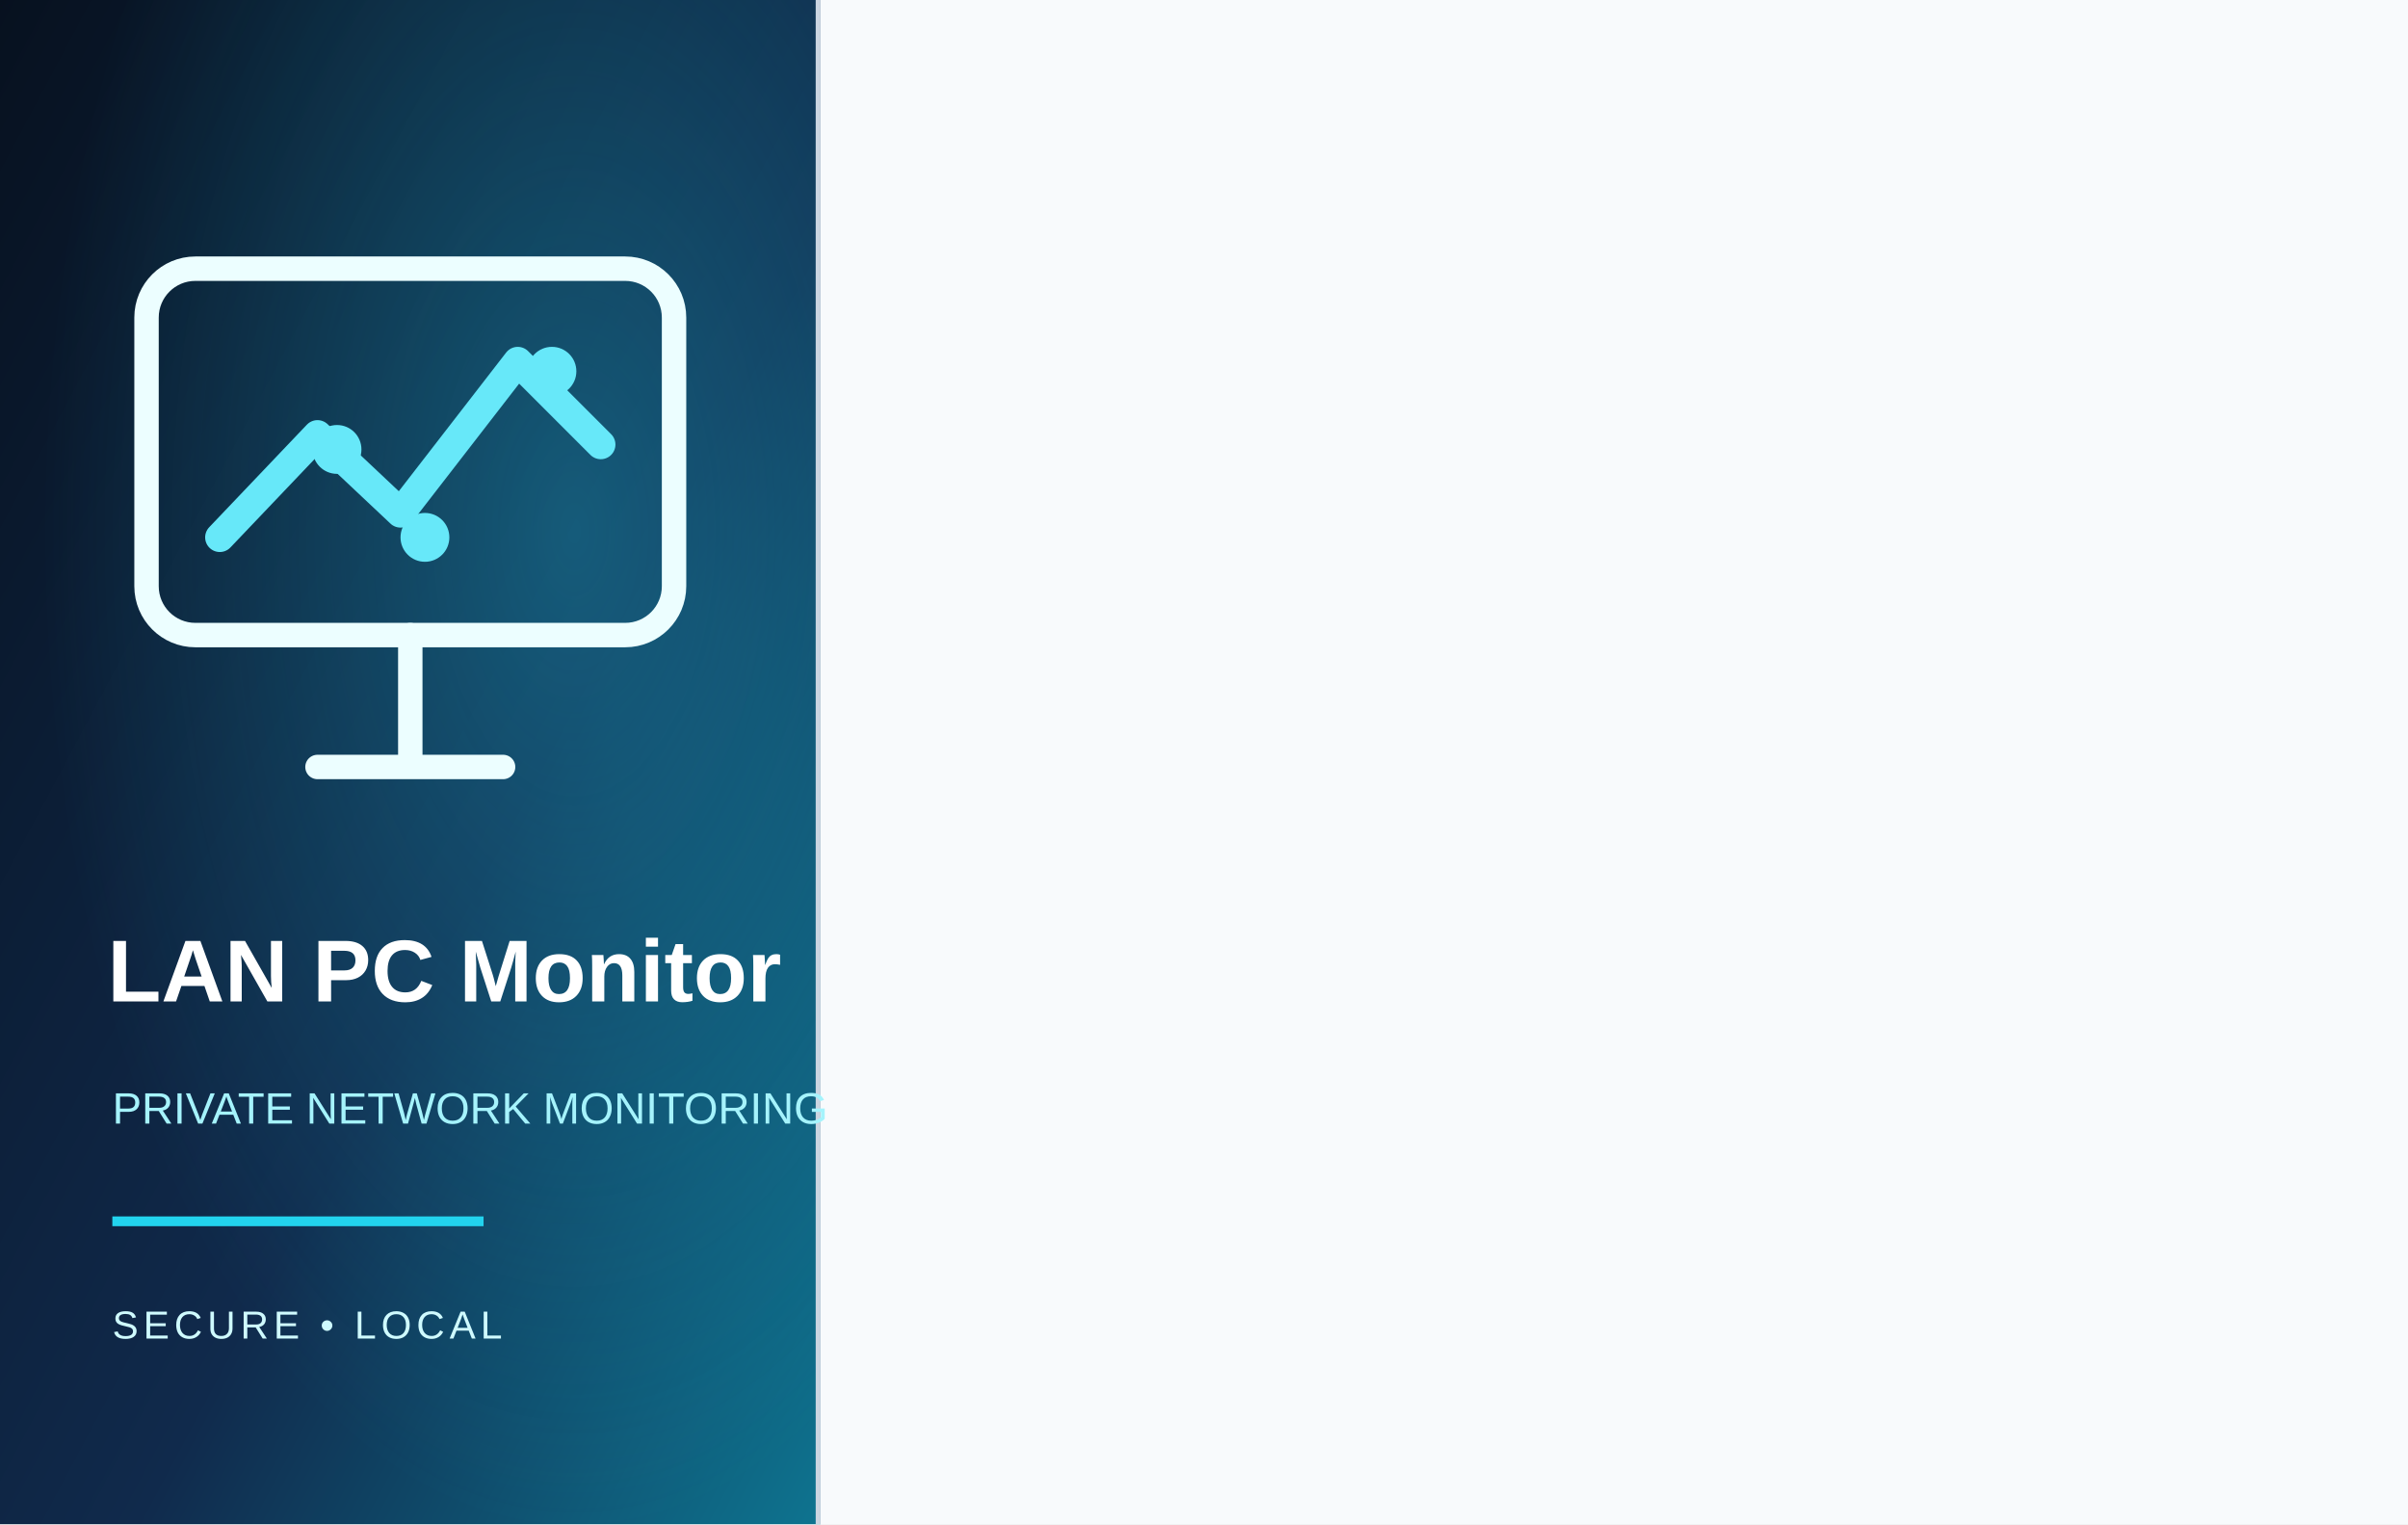
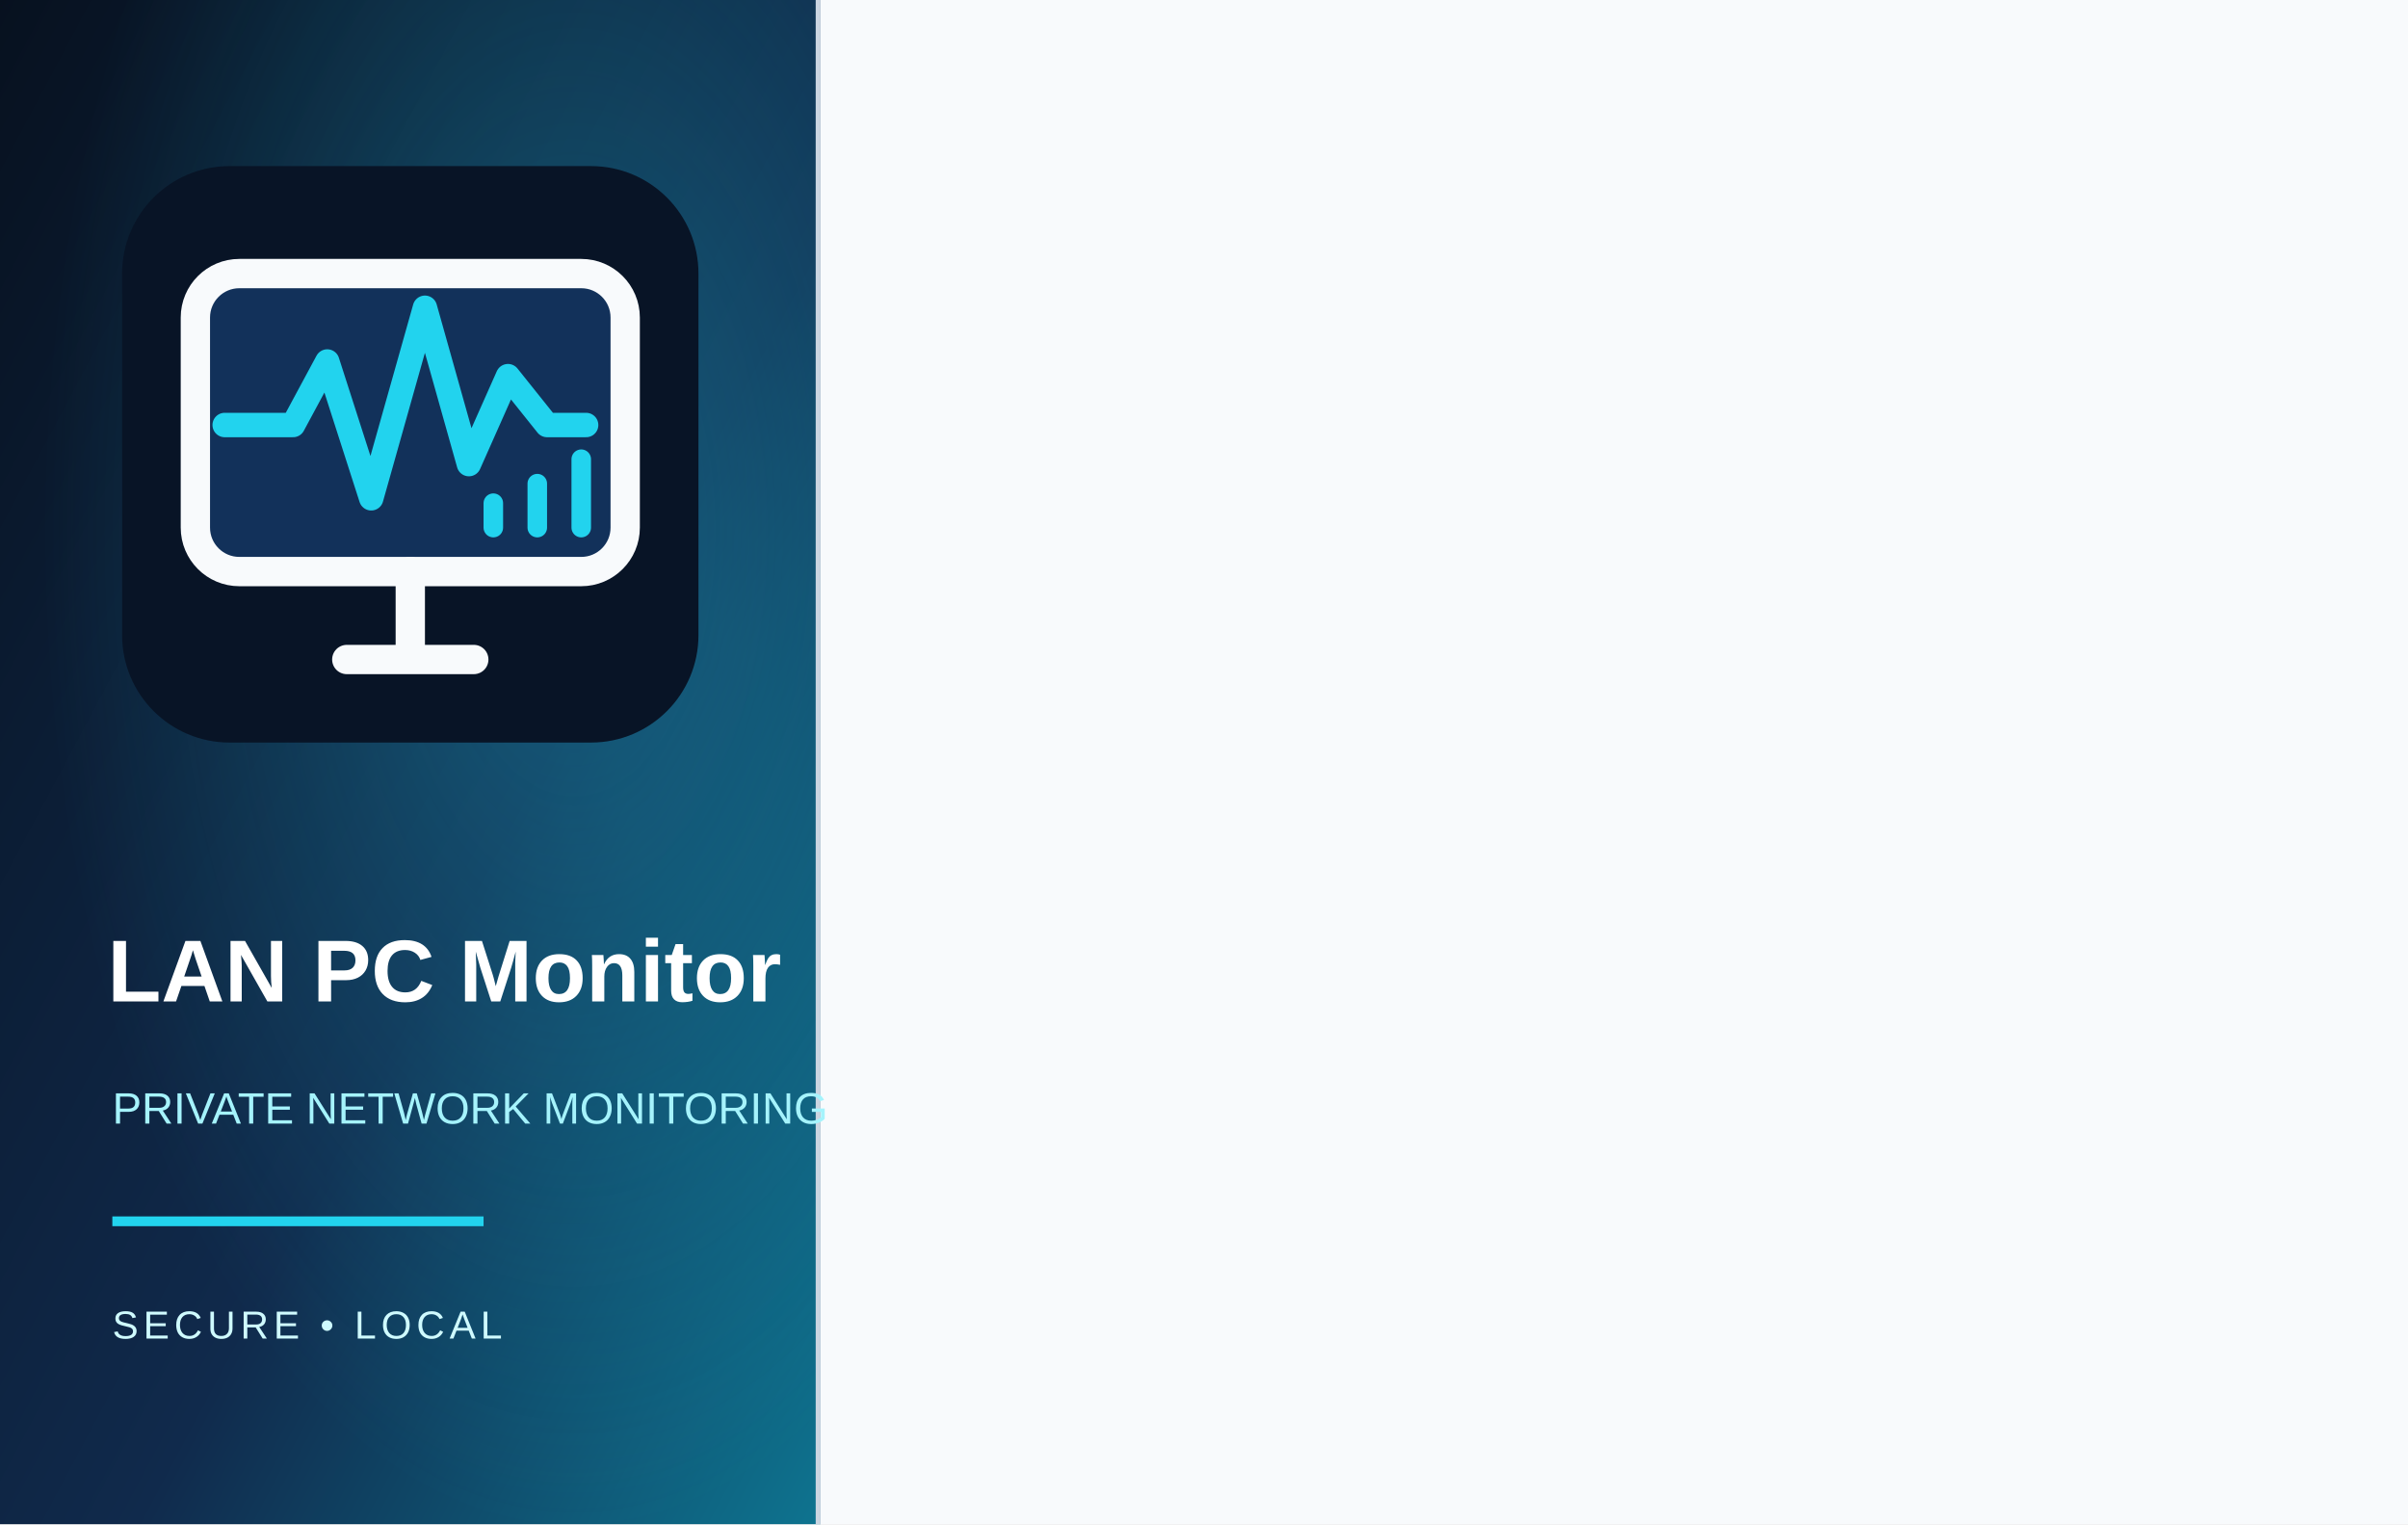
<svg xmlns="http://www.w3.org/2000/svg" width="493" height="312" viewBox="0 0 493 312">
  <defs>
    <linearGradient id="bg" x1="0" y1="0" x2="1" y2="1">
      <stop offset="0" stop-color="#07111f" />
      <stop offset="0.58" stop-color="#102a4c" />
      <stop offset="1" stop-color="#0e7490" />
    </linearGradient>
    <radialGradient id="glow" cx="0.7" cy="0.35" r="0.65">
      <stop offset="0" stop-color="#22d3ee" stop-opacity="0.3" />
      <stop offset="1" stop-color="#22d3ee" stop-opacity="0" />
    </radialGradient>
  </defs>
  <rect width="168" height="312" fill="url(#bg)" />
  <rect width="168" height="312" fill="url(#glow)" />
  <rect x="168" width="325" height="312" fill="#f8fafc" />
  <rect x="167" width="1" height="312" fill="#cbd5e1" />
-   <g transform="translate(30 55)" fill="none" stroke-linecap="round" stroke-linejoin="round">
-     <rect x="0" y="0" width="108" height="75" rx="10" stroke="#ecfeff" stroke-width="5" />
-     <path d="M35 102h38M54 75v27" stroke="#ecfeff" stroke-width="5" />
-     <path d="M15 55l20-21 17 16 24-31 17 17" stroke="#67e8f9" stroke-width="6" />
-     <circle cx="39" cy="37" r="5" fill="#67e8f9" stroke="none" />
-     <circle cx="57" cy="55" r="5" fill="#67e8f9" stroke="none" />
-     <circle cx="83" cy="21" r="5" fill="#67e8f9" stroke="none" />
+   <g transform="translate(25 34)">
+     <rect width="118" height="118" rx="22" fill="#081426" />
+     <rect x="15" y="22" width="88" height="61" rx="9" fill="#12315a" stroke="#f8fafc" stroke-width="6" />
+     <path d="M46 101h26M59 83v18" fill="none" stroke="#f8fafc" stroke-width="6" stroke-linecap="round" />
+     <path d="M21 53h14l7-13 9 28 11-39 9 32 8-18 8 10h8" fill="none" stroke="#22d3ee" stroke-width="5" stroke-linecap="round" stroke-linejoin="round" />
+     <path d="M76 69v5M85 65v9M94 60v14" fill="none" stroke="#22d3ee" stroke-width="4" stroke-linecap="round" />
  </g>
  <text x="22" y="205" fill="#ffffff" font-family="Segoe UI, Arial, sans-serif" font-size="18" font-weight="600">LAN PC Monitor</text>
  <text x="23" y="230" fill="#a5f3fc" font-family="Segoe UI, Arial, sans-serif" font-size="9">PRIVATE NETWORK MONITORING</text>
  <rect x="23" y="249" width="76" height="2" fill="#22d3ee" />
  <text x="23" y="274" fill="#cffafe" font-family="Segoe UI, Arial, sans-serif" font-size="8" letter-spacing="1">SECURE  •  LOCAL</text>
</svg>
